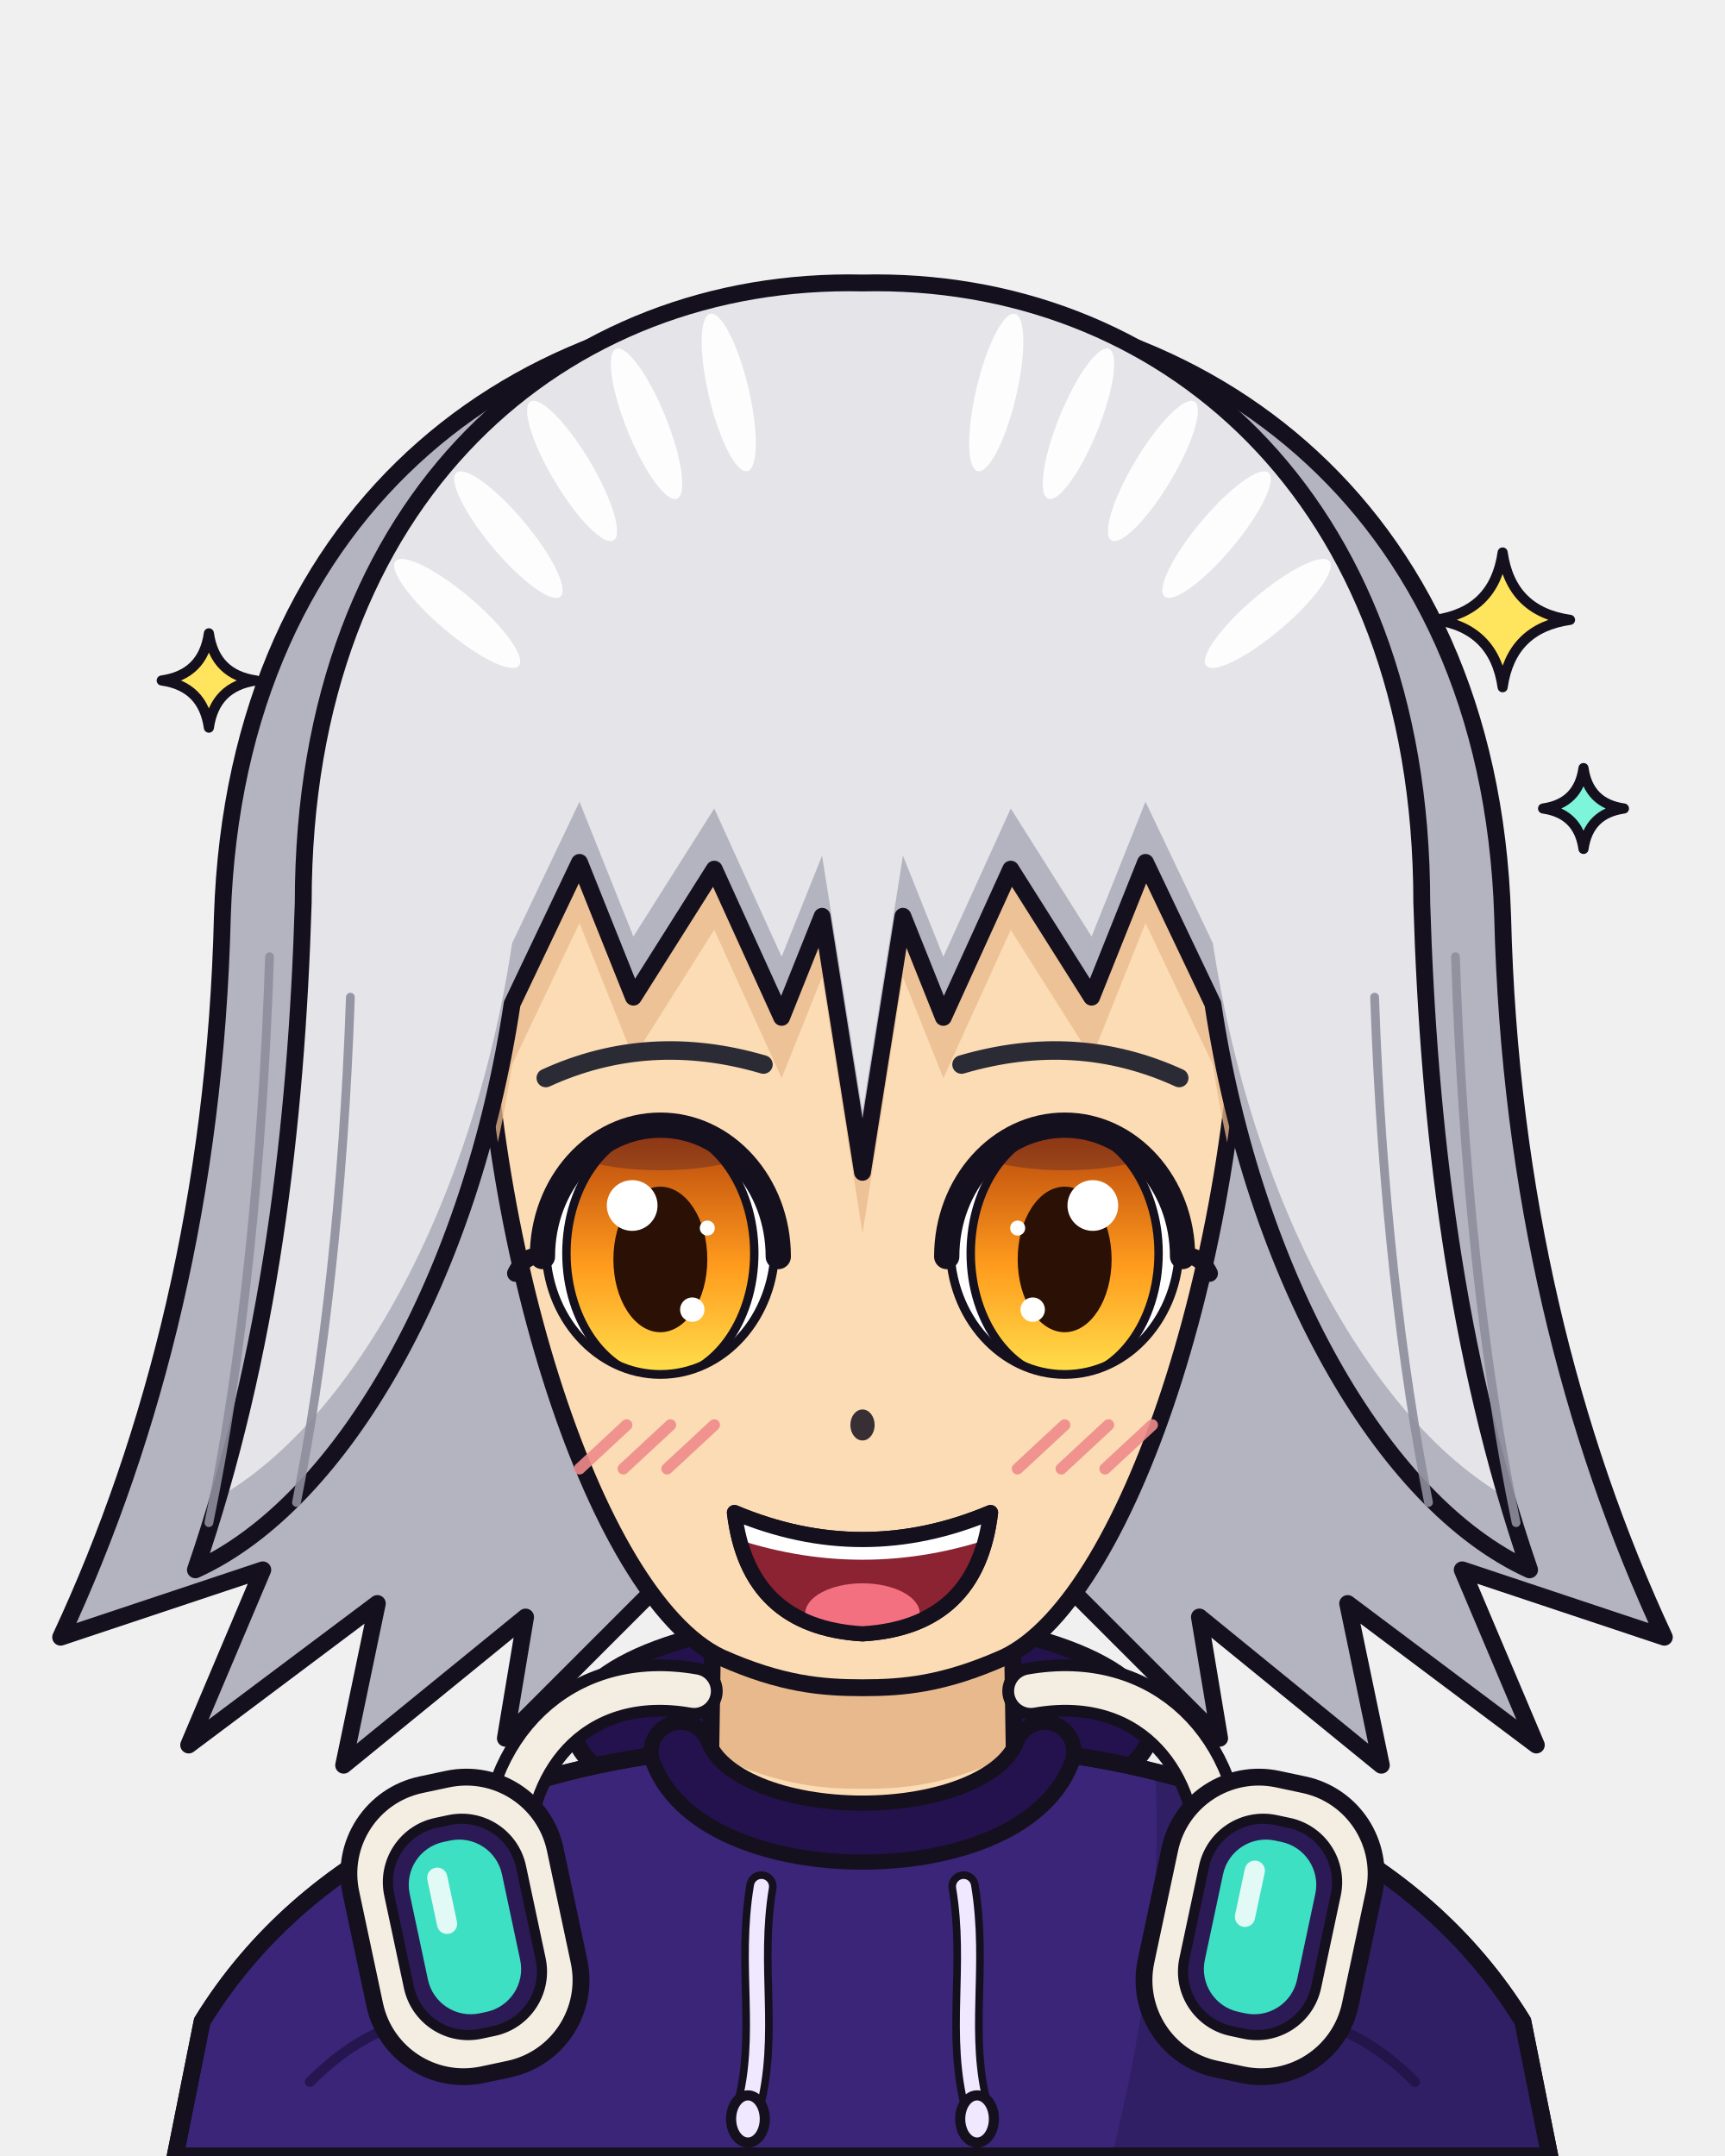
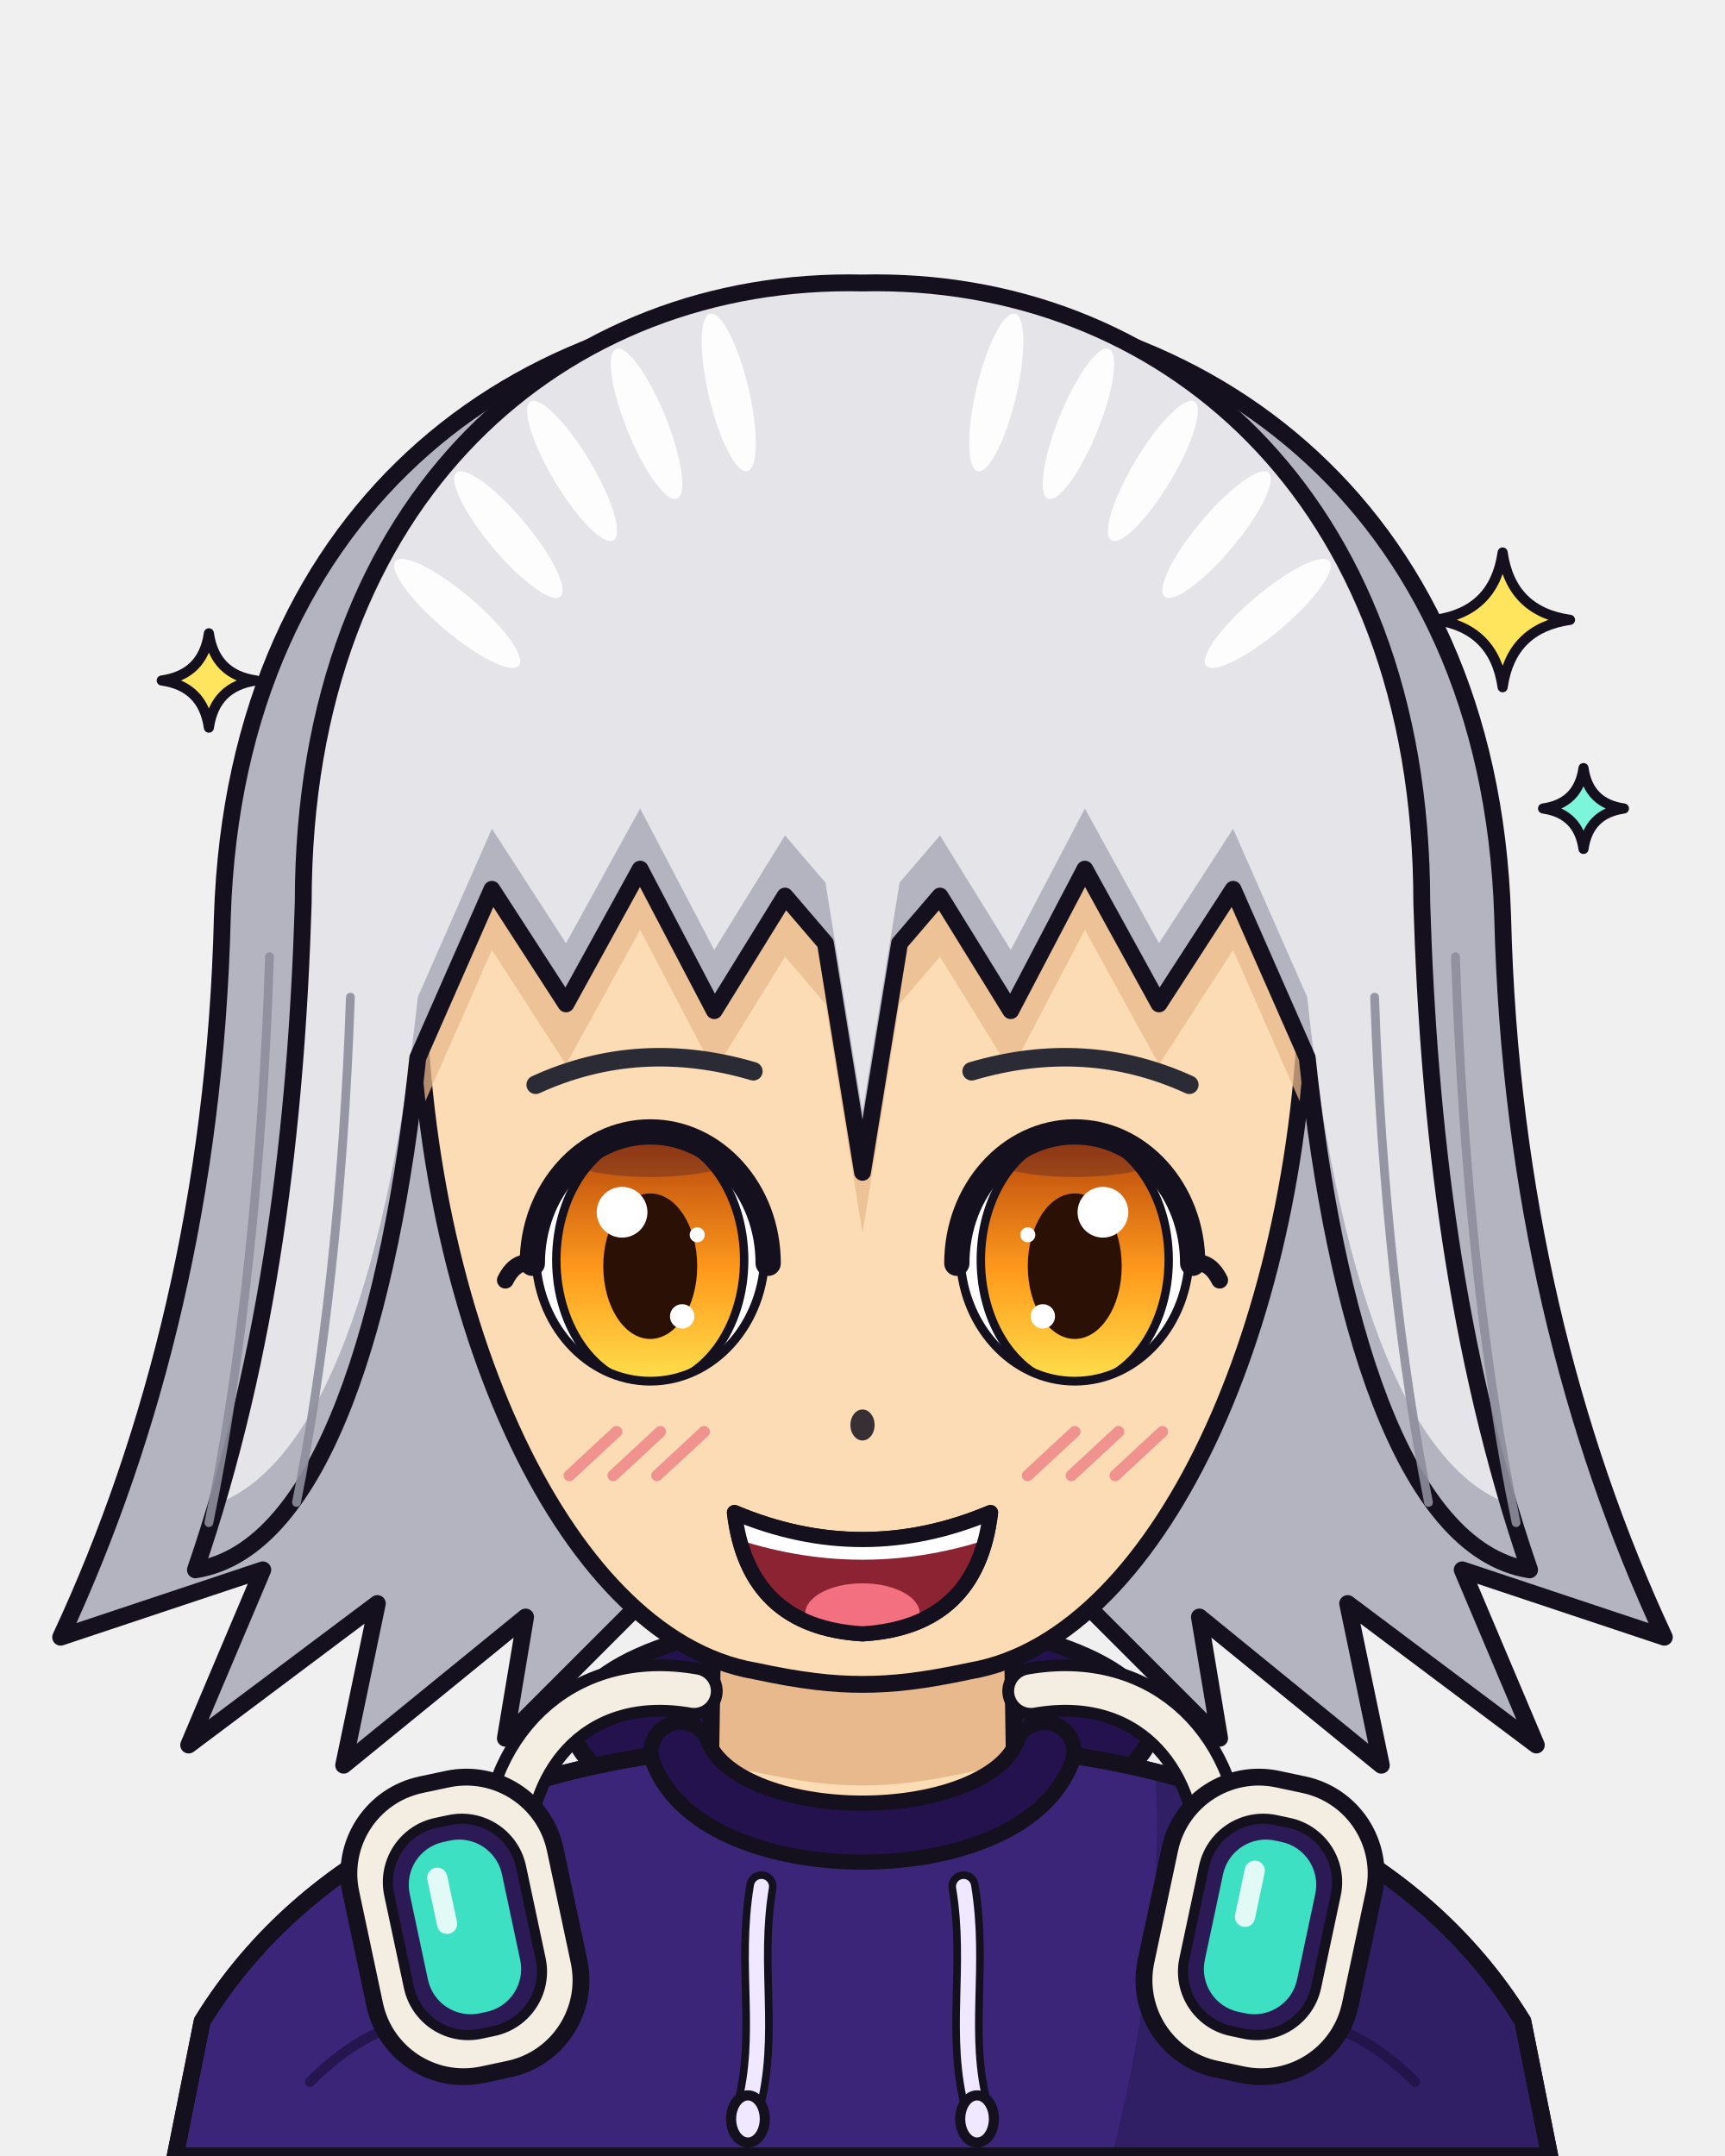
<svg xmlns="http://www.w3.org/2000/svg" viewBox="0 0 512 640" width="512" height="640">
  <defs>
    <linearGradient id="xig" x1="0" y1="0" x2="0" y2="1">
      <stop offset="0" stop-color="#b4420b" />
      <stop offset="0.55" stop-color="#ff9b1d" />
      <stop offset="1" stop-color="#ffe24d" />
    </linearGradient>
    <clipPath id="xface">
-       <path d="M256 124 C196 124 146 160 143 232 C141 330 176 440 214 458 C232 466 244 467 256 467 C268 467 280 466 298 458 C336 440 371 330 369 232 C366 160 316 124 256 124 Z" />
+       <path d="M256 118 C182 118 126 164 124 248 C123 352 166 452 224 462 C238 465 247 466 256 466 C265 466 274 465 288 462 C346 452 389 352 388 248 C386 164 330 118 256 118 Z" />
    </clipPath>
    <clipPath id="xneck">
      <path d="M212 420 L210 548 L302 548 L300 420Z" />
    </clipPath>
  </defs>
  <g transform="translate(0 34)">
    <path d="M256 56 C158 52 70 114 66 238 C64 320 46 392 18 452 L78 432 L56 484 L112 442 L102 490 L156 446 L150 482 L196 436 L256 424 L316 436 L362 482 L356 446 L410 490 L400 442 L456 484 L434 432 L494 452 C466 392 448 320 446 238 C442 114 354 52 256 56 Z" fill="#b4b4c0" stroke="#15101d" stroke-width="5" stroke-linejoin="round" stroke-linecap="round" />
  </g>
  <ellipse cx="256" cy="512" rx="86" ry="32" fill="#24124f" stroke="#15101d" stroke-width="5" />
  <g transform="translate(0 34)">
    <path d="M212 420 L210 548 L302 548 L300 420Z" fill="#fbdcb4" />
    <g clip-path="url(#xneck)">
-       <path d="M256 124 C196 124 146 160 143 232 C141 330 176 440 214 458 C232 466 244 467 256 467 C268 467 280 466 298 458 C336 440 371 330 369 232 C366 160 316 124 256 124 Z" transform="translate(0 30)" fill="#e8b98c" />
+       <path d="M256 118 C182 118 126 164 124 248 C123 352 166 452 224 462 C238 465 247 466 256 466 C265 466 274 465 288 462 C346 452 389 352 388 248 C386 164 330 118 256 118 Z" transform="translate(0 30)" fill="#e8b98c" />
    </g>
    <path d="M212 420 L210 548 M300 420 L302 548" fill="none" stroke="#15101d" stroke-width="5" stroke-linejoin="round" stroke-linecap="round" />
  </g>
  <clipPath id="xbd">
    <path d="M202 520 C150 526 92 548 60 600 L52 640 L460 640 L452 600 C420 548 362 526 310 520 C298 544 214 544 202 520Z" />
  </clipPath>
  <path d="M202 520 C150 526 92 548 60 600 L52 640 L460 640 L452 600 C420 548 362 526 310 520 C298 544 214 544 202 520Z" fill="#3a2578" stroke="#15101d" stroke-width="5" stroke-linejoin="round" stroke-linecap="round" />
  <g clip-path="url(#xbd)">
    <path d="M340 500 L520 500 L520 640 L330 640 Q350 560 340 500Z" fill="#000" opacity="0.16" />
  </g>
  <path d="M92 618 Q120 590 150 604 M420 618 Q392 590 362 604" fill="none" stroke="#1d0f3e" stroke-width="3" stroke-linejoin="round" stroke-linecap="round" opacity="0.7" />
  <path d="M202 520 C150 526 92 548 60 600 L52 640 L460 640 L452 600 C420 548 362 526 310 520 C298 544 214 544 202 520Z" fill="none" stroke="#15101d" stroke-width="5" stroke-linejoin="round" stroke-linecap="round" />
  <path d="M150 552 C150 520 172 496 206 502" fill="none" stroke="#15101d" stroke-width="17" stroke-linejoin="round" stroke-linecap="round" />
  <path d="M150 552 C150 520 172 496 206 502" fill="none" stroke="#f4eee2" stroke-width="10" stroke-linejoin="round" stroke-linecap="round" />
  <g transform="translate(512 0) scale(-1 1)">
    <path d="M150 552 C150 520 172 496 206 502" fill="none" stroke="#15101d" stroke-width="17" stroke-linejoin="round" stroke-linecap="round" />
    <path d="M150 552 C150 520 172 496 206 502" fill="none" stroke="#f4eee2" stroke-width="10" stroke-linejoin="round" stroke-linecap="round" />
  </g>
  <path d="M202 520 C214 552 298 552 310 520" fill="none" stroke="#15101d" stroke-width="22" stroke-linecap="round" />
  <path d="M202 520 C214 552 298 552 310 520" fill="none" stroke="#24124f" stroke-width="13" stroke-linecap="round" />
  <path d="M226 560 C222 584 228 604 222 626" fill="none" stroke="#15101d" stroke-width="9" stroke-linejoin="round" stroke-linecap="round" />
  <path d="M226 560 C222 584 228 604 222 626" fill="none" stroke="#efe8ff" stroke-width="4.5" stroke-linejoin="round" stroke-linecap="round" />
  <path d="M286 560 C290 584 284 604 290 626" fill="none" stroke="#15101d" stroke-width="9" stroke-linejoin="round" stroke-linecap="round" />
  <path d="M286 560 C290 584 284 604 290 626" fill="none" stroke="#efe8ff" stroke-width="4.5" stroke-linejoin="round" stroke-linecap="round" />
  <ellipse cx="222" cy="629" rx="5" ry="7" fill="#efe8ff" stroke="#15101d" stroke-width="3" />
  <ellipse cx="290" cy="629" rx="5" ry="7" fill="#efe8ff" stroke="#15101d" stroke-width="3" />
  <g transform="translate(138 572) rotate(-12)">
    <rect x="-31" y="-44" width="62" height="88" rx="27" fill="#f4eee2" stroke="#15101d" stroke-width="5" />
    <rect x="-20" y="-32" width="40" height="64" rx="18" fill="#2b1a55" stroke="#15101d" stroke-width="3" />
    <rect x="-14" y="-26" width="28" height="52" rx="13" fill="#3de0c2" />
    <rect x="-8" y="-19" width="6" height="20" rx="3" fill="#fff" opacity="0.85" />
  </g>
  <g transform="translate(374 572) rotate(12)">
    <rect x="-31" y="-44" width="62" height="88" rx="27" fill="#f4eee2" stroke="#15101d" stroke-width="5" />
    <rect x="-20" y="-32" width="40" height="64" rx="18" fill="#2b1a55" stroke="#15101d" stroke-width="3" />
    <rect x="-14" y="-26" width="28" height="52" rx="13" fill="#3de0c2" />
    <rect x="-8" y="-19" width="6" height="20" rx="3" fill="#fff" opacity="0.85" />
  </g>
  <g transform="translate(0 34)">
-     <path d="M256 124 C196 124 146 160 143 232 C141 330 176 440 214 458 C232 466 244 467 256 467 C268 467 280 466 298 458 C336 440 371 330 369 232 C366 160 316 124 256 124 Z" fill="#fbdcb4" stroke="#15101d" stroke-width="5" stroke-linejoin="round" stroke-linecap="round" />
+     <path d="M256 118 C182 118 126 164 124 248 C123 352 166 452 224 462 C238 465 247 466 256 466 C265 466 274 465 288 462 C346 452 389 352 388 248 C386 164 330 118 256 118 Z" fill="#fbdcb4" stroke="#15101d" stroke-width="5" stroke-linejoin="round" stroke-linecap="round" />
    <g clip-path="url(#xface)">
-       <path d="M256 50 C168 48 90 112 90 234 C88 300 80 368 58 432 C102 412 140 344 152 264 L172 222 L188 262 L212 224 L232 268 L244 238 L256 314 L268 238 L280 268 L300 224 L324 262 L340 222 L360 264 C372 344 410 412 454 432 C432 368 424 300 422 234 C422 112 344 48 256 50 Z" transform="translate(0 18)" fill="#e8b98c" opacity="0.75" />
+       <path d="M256 50 C168 48 90 112 90 234 C88 300 80 368 58 432 C96 426 116 356 124 280 L146 230 L168 264 L190 224 L212 266 L233 232 L245 246 L256 314 L267 246 L279 232 L300 266 L322 224 L344 264 L366 230 L388 280 C396 356 416 426 454 432 C432 368 424 300 422 234 C422 112 344 48 256 50 Z" transform="translate(0 18)" fill="#e8b98c" opacity="0.75" />
    </g>
-     <path d="M172 402 l14 -13" fill="none" stroke="#ee8b8b" stroke-width="3.4" stroke-linejoin="round" stroke-linecap="round" opacity="0.9" />
-     <path d="M185 402 l14 -13" fill="none" stroke="#ee8b8b" stroke-width="3.4" stroke-linejoin="round" stroke-linecap="round" opacity="0.9" />
-     <path d="M198 402 l14 -13" fill="none" stroke="#ee8b8b" stroke-width="3.4" stroke-linejoin="round" stroke-linecap="round" opacity="0.9" />
-     <path d="M302 402 l14 -13" fill="none" stroke="#ee8b8b" stroke-width="3.4" stroke-linejoin="round" stroke-linecap="round" opacity="0.9" />
-     <path d="M315 402 l14 -13" fill="none" stroke="#ee8b8b" stroke-width="3.4" stroke-linejoin="round" stroke-linecap="round" opacity="0.9" />
-     <path d="M328 402 l14 -13" fill="none" stroke="#ee8b8b" stroke-width="3.4" stroke-linejoin="round" stroke-linecap="round" opacity="0.9" />
+     <path d="M169 404 l14 -13" fill="none" stroke="#ee8b8b" stroke-width="3.4" stroke-linejoin="round" stroke-linecap="round" opacity="0.9" />
+     <path d="M182 404 l14 -13" fill="none" stroke="#ee8b8b" stroke-width="3.4" stroke-linejoin="round" stroke-linecap="round" opacity="0.9" />
+     <path d="M195 404 l14 -13" fill="none" stroke="#ee8b8b" stroke-width="3.4" stroke-linejoin="round" stroke-linecap="round" opacity="0.9" />
+     <path d="M305 404 l14 -13" fill="none" stroke="#ee8b8b" stroke-width="3.4" stroke-linejoin="round" stroke-linecap="round" opacity="0.9" />
+     <path d="M318 404 l14 -13" fill="none" stroke="#ee8b8b" stroke-width="3.4" stroke-linejoin="round" stroke-linecap="round" opacity="0.9" />
+     <path d="M331 404 l14 -13" fill="none" stroke="#ee8b8b" stroke-width="3.4" stroke-linejoin="round" stroke-linecap="round" opacity="0.9" />
    <g transform="translate(256 419) scale(1)">
      <clipPath id="xmc">
        <path d="M-38 -4 Q0 12 38 -4 Q34 30 0 32 Q-34 30 -38 -4Z" />
      </clipPath>
      <path d="M-38 -4 Q0 12 38 -4 Q34 30 0 32 Q-34 30 -38 -4Z" fill="#8b2332" stroke="#15101d" stroke-width="4.5" stroke-linejoin="round" stroke-linecap="round" />
      <g clip-path="url(#xmc)">
        <ellipse cx="0" cy="26" rx="17" ry="9" fill="#f2707f" />
        <path d="M-40 -6 L40 -6 L40 3 Q0 17 -40 3Z" fill="#fff" />
      </g>
      <path d="M-38 -4 Q0 12 38 -4 Q34 30 0 32 Q-34 30 -38 -4Z" fill="none" stroke="#15101d" stroke-width="4.5" stroke-linejoin="round" stroke-linecap="round" />
    </g>
    <ellipse cx="256" cy="389" rx="3.6" ry="4.6" fill="#15101d" opacity="0.85" />
-     <g transform="translate(196 336)">
+     <g transform="translate(193 338)">
      <clipPath id="xLel">
        <ellipse cx="0" cy="0" rx="34" ry="38" />
      </clipPath>
      <clipPath id="xLel2">
        <ellipse cx="0" cy="0" rx="37" ry="41" />
      </clipPath>
      <g clip-path="url(#xLel)">
        <rect x="-38" y="-42" width="76" height="84" fill="#fff" />
        <g transform="translate(0 2)">
          <ellipse cx="0" cy="0" rx="27.88" ry="37.24" fill="url(#xig)" stroke="#15101d" stroke-width="2.5" />
          <ellipse cx="0" cy="1.862" rx="13.94" ry="21.599" fill="#2a1005" />
          <circle cx="-8.364" cy="-14.151" r="7.528" fill="#fff" />
          <circle cx="9.479" cy="16.758" r="3.624" fill="#fff" />
          <circle cx="13.94" cy="-7.448" r="2.23" fill="#fff" />
        </g>
        <ellipse cx="0" cy="-34" rx="34" ry="11.4" fill="#1b0b2e" opacity="0.28" />
      </g>
      <g>
        <ellipse cx="0" cy="0" rx="34" ry="38" fill="none" stroke="#15101d" stroke-width="2.6" />
      </g>
      <path d="M-35 3 A35 39 0 0 1 35 3" fill="none" stroke="#15101d" stroke-width="7.5" stroke-linejoin="round" stroke-linecap="round" />
      <path d="M-35 3 Q-40 2 -43 8" fill="none" stroke="#15101d" stroke-width="5" stroke-linejoin="round" stroke-linecap="round" />
    </g>
-     <g transform="translate(316 336) scale(-1 1)">
+     <g transform="translate(319 338) scale(-1 1)">
      <clipPath id="xRel">
        <ellipse cx="0" cy="0" rx="34" ry="38" />
      </clipPath>
      <clipPath id="xRel2">
        <ellipse cx="0" cy="0" rx="37" ry="41" />
      </clipPath>
      <g clip-path="url(#xRel)">
        <rect x="-38" y="-42" width="76" height="84" fill="#fff" />
        <g transform="translate(0 2)">
          <ellipse cx="0" cy="0" rx="27.88" ry="37.24" fill="url(#xig)" stroke="#15101d" stroke-width="2.5" />
          <ellipse cx="0" cy="1.862" rx="13.94" ry="21.599" fill="#2a1005" />
          <circle cx="-8.364" cy="-14.151" r="7.528" fill="#fff" />
          <circle cx="9.479" cy="16.758" r="3.624" fill="#fff" />
          <circle cx="13.94" cy="-7.448" r="2.23" fill="#fff" />
        </g>
        <ellipse cx="0" cy="-34" rx="34" ry="11.4" fill="#1b0b2e" opacity="0.28" />
      </g>
      <g>
        <ellipse cx="0" cy="0" rx="34" ry="38" fill="none" stroke="#15101d" stroke-width="2.6" />
      </g>
      <path d="M-35 3 A35 39 0 0 1 35 3" fill="none" stroke="#15101d" stroke-width="7.5" stroke-linejoin="round" stroke-linecap="round" />
      <path d="M-35 3 Q-40 2 -43 8" fill="none" stroke="#15101d" stroke-width="5" stroke-linejoin="round" stroke-linecap="round" />
    </g>
    <clipPath id="xcap">
-       <path d="M256 50 C168 48 90 112 90 234 C88 300 80 368 58 432 C102 412 140 344 152 264 L172 222 L188 262 L212 224 L232 268 L244 238 L256 314 L268 238 L280 268 L300 224 L324 262 L340 222 L360 264 C372 344 410 412 454 432 C432 368 424 300 422 234 C422 112 344 48 256 50 Z" />
+       <path d="M256 50 C168 48 90 112 90 234 C88 300 80 368 58 432 C96 426 116 356 124 280 L146 230 L168 264 L190 224 L212 266 L233 232 L245 246 L256 314 L267 246 L279 232 L300 266 L322 224 L344 264 L366 230 L388 280 C396 356 416 426 454 432 C432 368 424 300 422 234 C422 112 344 48 256 50 Z" />
    </clipPath>
-     <path d="M256 50 C168 48 90 112 90 234 C88 300 80 368 58 432 C102 412 140 344 152 264 L172 222 L188 262 L212 224 L232 268 L244 238 L256 314 L268 238 L280 268 L300 224 L324 262 L340 222 L360 264 C372 344 410 412 454 432 C432 368 424 300 422 234 C422 112 344 48 256 50 Z" fill="#b4b4c0" />
+     <path d="M256 50 C168 48 90 112 90 234 C88 300 80 368 58 432 C96 426 116 356 124 280 L146 230 L168 264 L190 224 L212 266 L233 232 L245 246 L256 314 L267 246 L279 232 L300 266 L322 224 L344 264 L366 230 L388 280 C396 356 416 426 454 432 C432 368 424 300 422 234 C422 112 344 48 256 50 Z" fill="#b4b4c0" />
    <g clip-path="url(#xcap)">
-       <path d="M256 50 C168 48 90 112 90 234 C88 300 80 368 58 432 C102 412 140 344 152 264 L172 222 L188 262 L212 224 L232 268 L244 238 L256 314 L268 238 L280 268 L300 224 L324 262 L340 222 L360 264 C372 344 410 412 454 432 C432 368 424 300 422 234 C422 112 344 48 256 50 Z" transform="translate(0 -18)" fill="#e4e4e9" />
+       <path d="M256 50 C168 48 90 112 90 234 C88 300 80 368 58 432 C96 426 116 356 124 280 L146 230 L168 264 L190 224 L212 266 L233 232 L245 246 L256 314 L267 246 L279 232 L300 266 L322 224 L344 264 L366 230 L388 280 C396 356 416 426 454 432 C432 368 424 300 422 234 C422 112 344 48 256 50 Z" transform="translate(0 -18)" fill="#e4e4e9" />
    </g>
-     <path d="M256 50 C168 48 90 112 90 234 C88 300 80 368 58 432 C102 412 140 344 152 264 L172 222 L188 262 L212 224 L232 268 L244 238 L256 314 L268 238 L280 268 L300 224 L324 262 L340 222 L360 264 C372 344 410 412 454 432 C432 368 424 300 422 234 C422 112 344 48 256 50 Z" fill="none" stroke="#15101d" stroke-width="5" stroke-linejoin="round" stroke-linecap="round" />
+     <path d="M256 50 C168 48 90 112 90 234 C88 300 80 368 58 432 C96 426 116 356 124 280 L146 230 L168 264 L190 224 L212 266 L233 232 L245 246 L256 314 L267 246 L279 232 L300 266 L322 224 L344 264 L366 230 L388 280 C396 356 416 426 454 432 C432 368 424 300 422 234 C422 112 344 48 256 50 Z" fill="none" stroke="#15101d" stroke-width="5" stroke-linejoin="round" stroke-linecap="round" />
    <path d="M80 250 C78 310 72 370 62 418 M104 262 C102 320 96 372 88 412" fill="none" stroke="#8d8d9c" stroke-width="2.6" stroke-linejoin="round" stroke-linecap="round" opacity="0.9" />
    <g transform="translate(512 0) scale(-1 1)">
      <path d="M80 250 C78 310 72 370 62 418 M104 262 C102 320 96 372 88 412" fill="none" stroke="#8d8d9c" stroke-width="2.6" stroke-linejoin="round" stroke-linecap="round" opacity="0.9" />
    </g>
    <ellipse cx="216.3" cy="82.5" rx="6" ry="24" transform="rotate(-193.3 216.3 82.5)" fill="#ffffff" opacity="0.92" />
    <ellipse cx="191.9" cy="91.8" rx="6" ry="24" transform="rotate(-202.1 191.9 91.8)" fill="#ffffff" opacity="0.92" />
    <ellipse cx="169.8" cy="105.8" rx="6" ry="24" transform="rotate(-210.9 169.8 105.8)" fill="#ffffff" opacity="0.92" />
    <ellipse cx="150.9" cy="124.7" rx="6" ry="24" transform="rotate(-220.0 150.9 124.7)" fill="#ffffff" opacity="0.92" />
    <ellipse cx="135.7" cy="148.1" rx="6" ry="24" transform="rotate(-229.7 135.7 148.1)" fill="#ffffff" opacity="0.92" />
    <g transform="translate(512 0) scale(-1 1)">
      <ellipse cx="216.3" cy="82.5" rx="6" ry="24" transform="rotate(-193.3 216.3 82.5)" fill="#ffffff" opacity="0.92" />
      <ellipse cx="191.9" cy="91.8" rx="6" ry="24" transform="rotate(-202.1 191.9 91.8)" fill="#ffffff" opacity="0.92" />
      <ellipse cx="169.8" cy="105.8" rx="6" ry="24" transform="rotate(-210.9 169.8 105.8)" fill="#ffffff" opacity="0.92" />
      <ellipse cx="150.9" cy="124.7" rx="6" ry="24" transform="rotate(-220.0 150.9 124.7)" fill="#ffffff" opacity="0.92" />
      <ellipse cx="135.7" cy="148.1" rx="6" ry="24" transform="rotate(-229.7 135.7 148.1)" fill="#ffffff" opacity="0.92" />
    </g>
-     <g transform="translate(196 336)">
+     <g transform="translate(193 338)">
      <path d="M-34 -50 Q-3.4 -64 30.6 -54" fill="none" stroke="#2b2b36" stroke-width="5.5" stroke-linejoin="round" stroke-linecap="round" />
    </g>
-     <g transform="translate(316 336) scale(-1 1)">
+     <g transform="translate(319 338) scale(-1 1)">
      <path d="M-34 -50 Q-3.4 -64 30.6 -54" fill="none" stroke="#2b2b36" stroke-width="5.5" stroke-linejoin="round" stroke-linecap="round" />
    </g>
    <path transform="translate(446 150) scale(1.25)" d="M0 -16 Q2 -2 16 0 Q2 2 0 16 Q-2 2 -16 0 Q-2 -2 0 -16Z" fill="#ffe45e" stroke="#15101d" stroke-width="2.4" stroke-linejoin="round" />
    <path transform="translate(470 206) scale(0.75)" d="M0 -16 Q2 -2 16 0 Q2 2 0 16 Q-2 2 -16 0 Q-2 -2 0 -16Z" fill="#7df5da" stroke="#15101d" stroke-width="4" stroke-linejoin="round" />
    <path transform="translate(62 168) scale(0.875)" d="M0 -16 Q2 -2 16 0 Q2 2 0 16 Q-2 2 -16 0 Q-2 -2 0 -16Z" fill="#ffe45e" stroke="#15101d" stroke-width="3.429" stroke-linejoin="round" />
  </g>
</svg>
